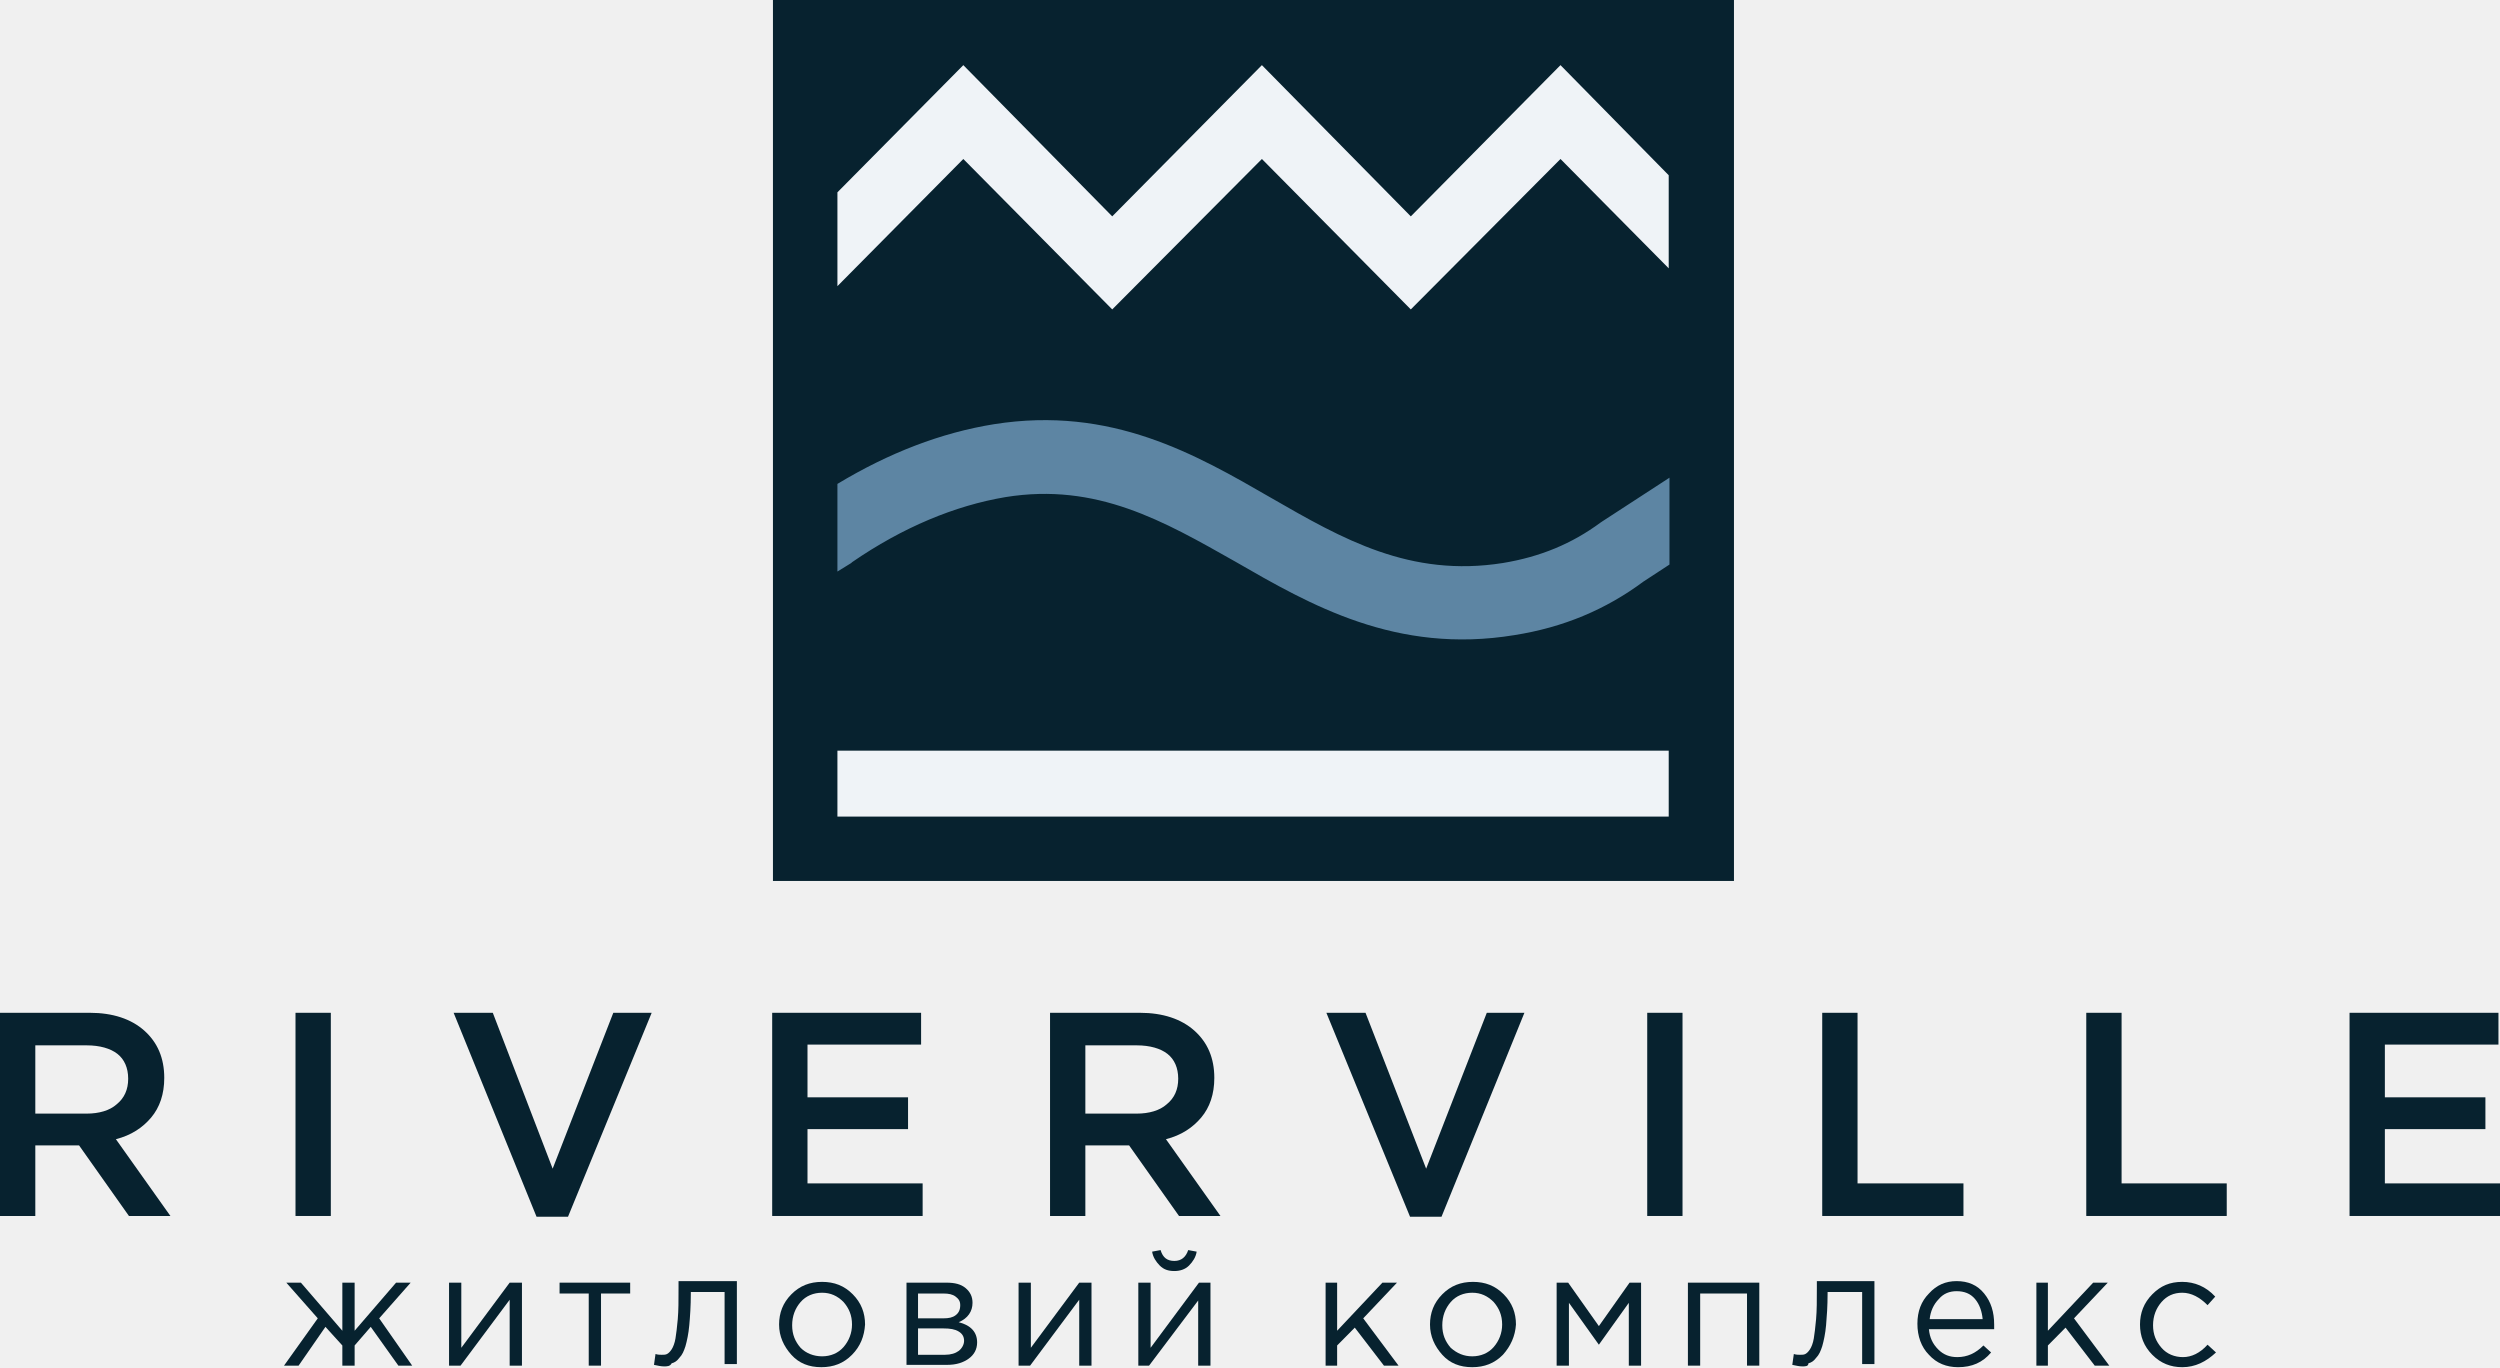
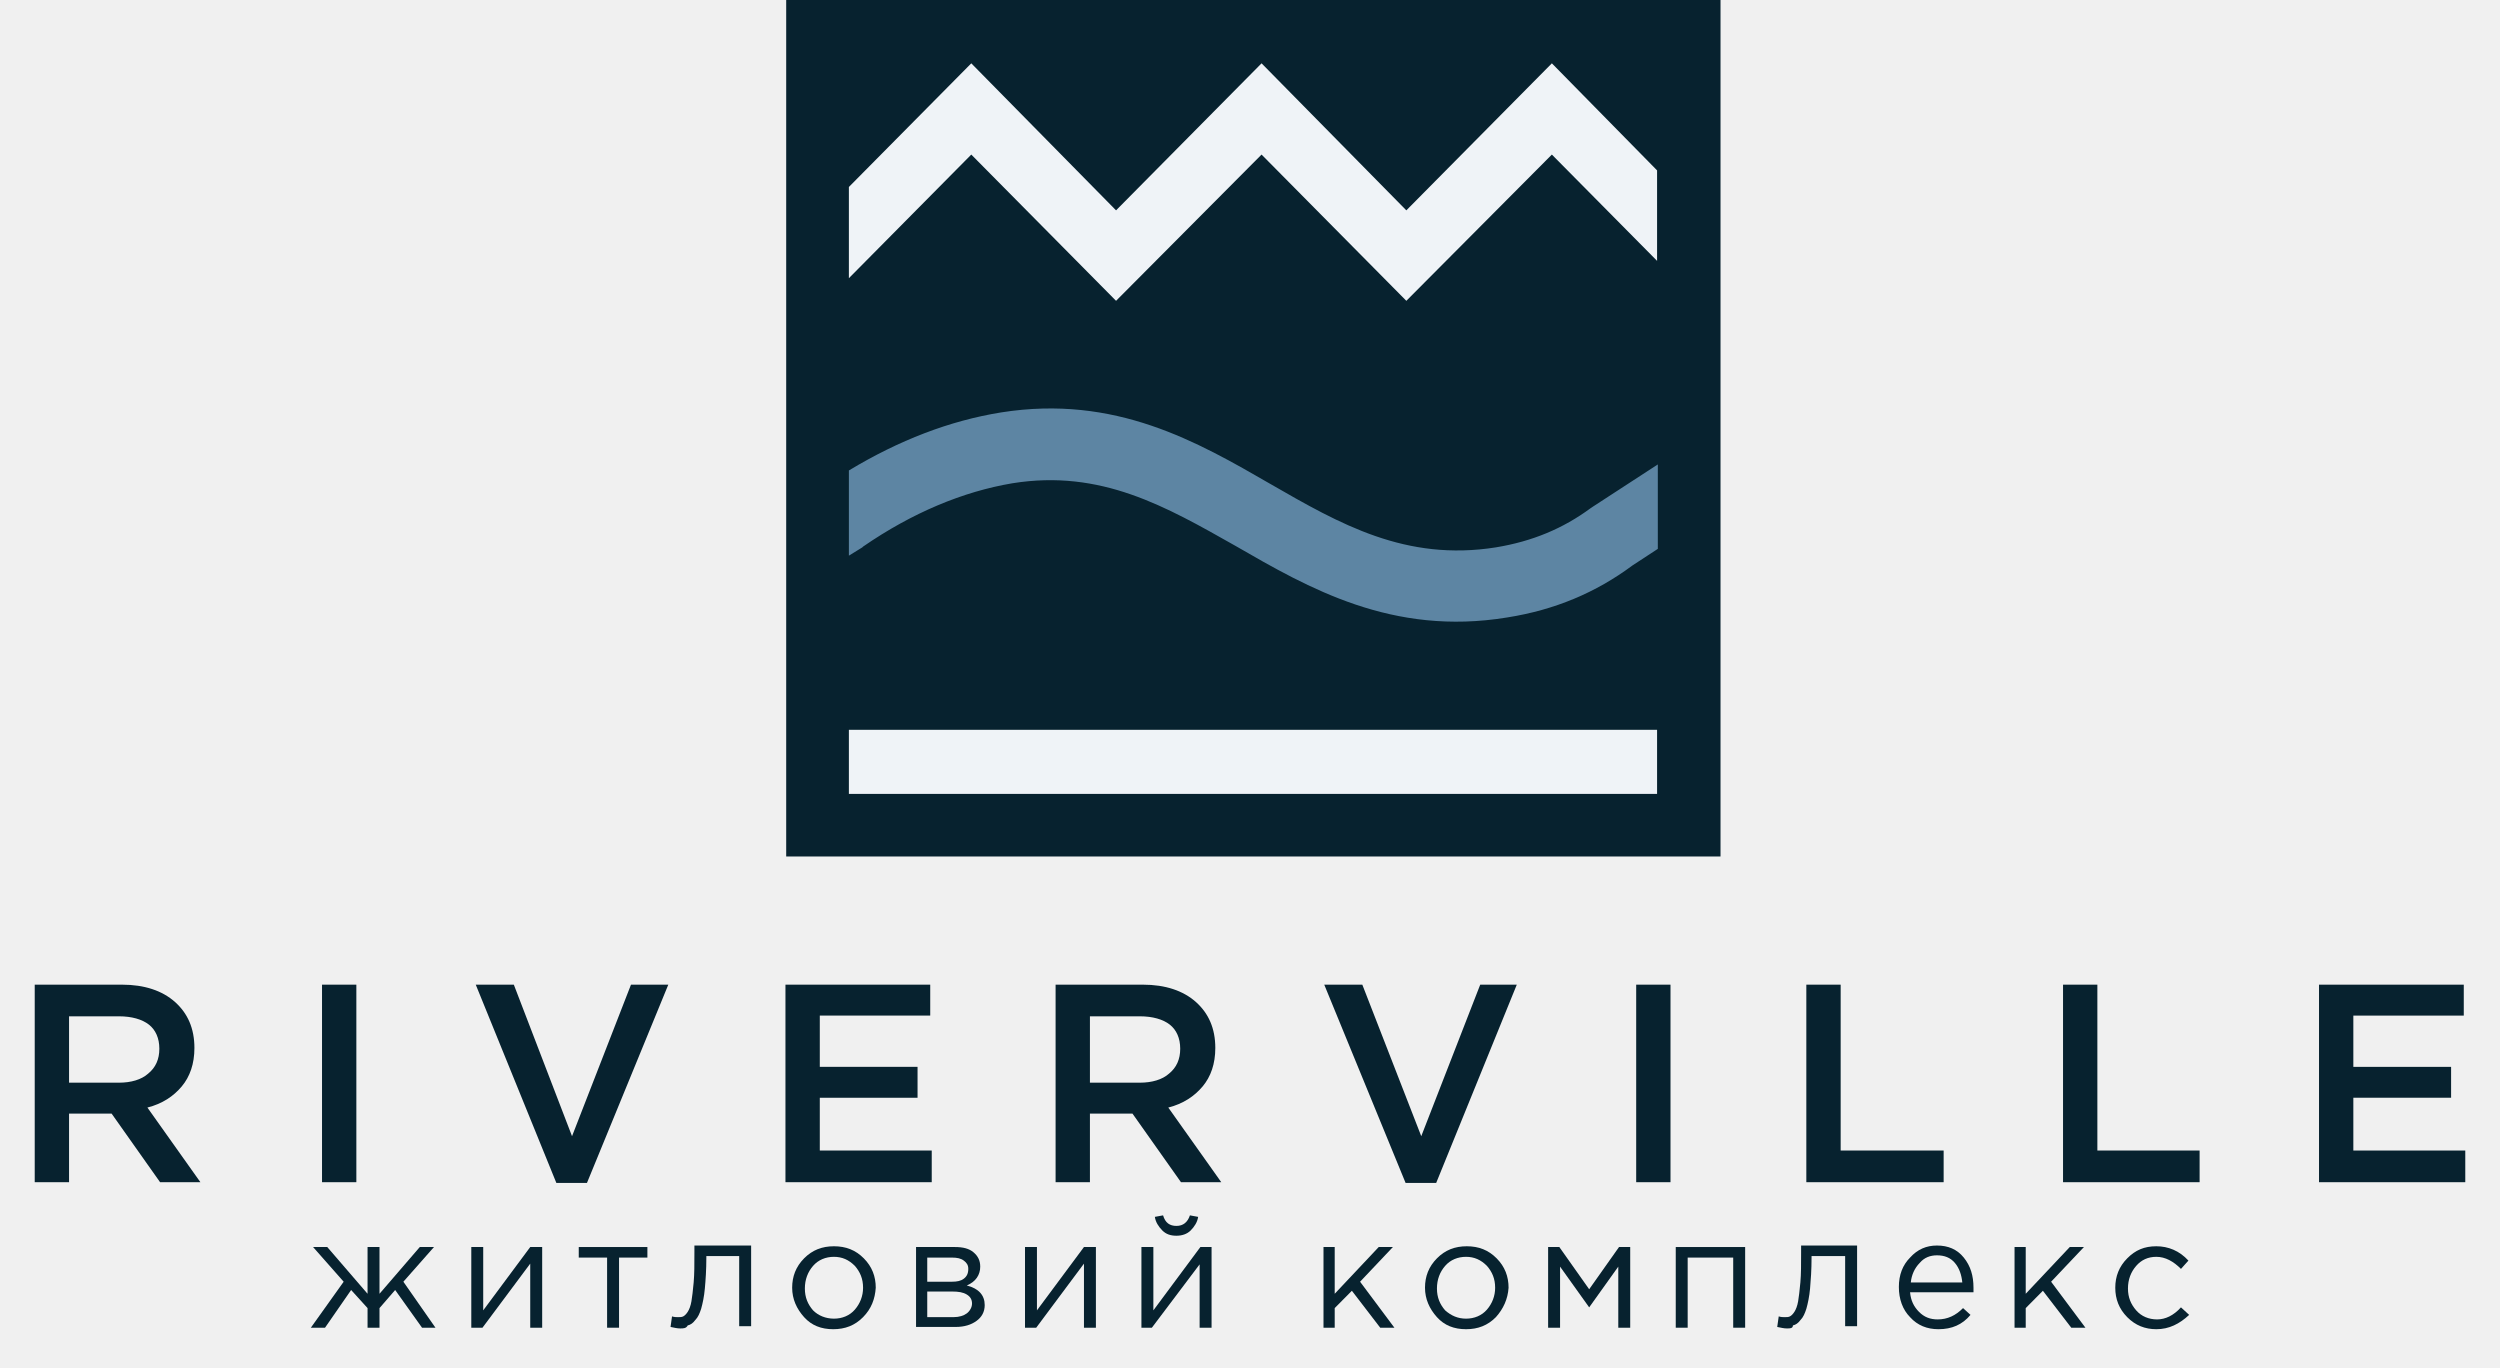
- <svg xmlns="http://www.w3.org/2000/svg" width="128" height="70" viewBox="0 0 128 70" fill="none">
+ <svg xmlns="http://www.w3.org/2000/svg" width="128" height="70" viewBox="0 0 128 72" fill="none">
  <g clip-path="url(#clip0_186_1607)">
    <path d="M88.779 0H39.575V45.105H88.779V0Z" fill="#07222F" />
    <path d="M49.322 8.14L56.946 15.842L64.609 8.14L72.233 15.842L79.897 8.14L85.438 13.738V8.973L79.897 3.335L72.233 11.078L64.609 3.335L56.946 11.078L49.322 3.335L42.876 9.847V14.651L49.322 8.14Z" fill="#EFF3F7" />
    <path d="M85.438 38.434H42.876V41.809H85.438V38.434Z" fill="#EFF3F7" />
    <path d="M43.623 28.786C46.217 26.999 48.889 25.888 51.483 25.451C56.16 24.697 59.579 26.682 63.234 28.747C67.085 30.97 71.487 33.511 77.539 32.518C80.054 32.121 82.216 31.208 84.141 29.779L85.477 28.905V24.458L82.058 26.682L81.94 26.761C80.486 27.833 78.875 28.508 76.949 28.826C72.194 29.58 68.736 27.595 65.081 25.491C61.229 23.267 56.906 20.766 50.894 21.719C48.182 22.155 45.509 23.188 42.876 24.776V29.263L43.584 28.826L43.623 28.786Z" fill="#5D85A3" />
    <path d="M0 62.258V51.855H4.598C5.777 51.855 6.72 52.172 7.388 52.768C8.056 53.364 8.41 54.158 8.41 55.19C8.41 56.024 8.174 56.699 7.742 57.215C7.31 57.731 6.72 58.128 5.934 58.327L8.725 62.258H6.602L4.048 58.644H1.808V62.258H0ZM1.808 57.017H4.441C5.07 57.017 5.62 56.858 5.974 56.54C6.367 56.222 6.563 55.786 6.563 55.23C6.563 54.674 6.367 54.237 6.013 53.959C5.659 53.681 5.109 53.522 4.441 53.522H1.808V57.017Z" fill="#07222F" />
    <path d="M16.938 51.855H15.13V62.258H16.938V51.855Z" fill="#07222F" />
    <path d="M27.471 62.297L23.226 51.855H25.231L28.296 59.836L31.401 51.855H33.366L29.082 62.297H27.471Z" fill="#07222F" />
    <path d="M39.536 62.258V51.855H47.16V53.483H41.344V56.183H46.492V57.811H41.344V60.59H47.239V62.258H39.536Z" fill="#07222F" />
    <path d="M53.762 62.258V51.855H58.361C59.539 51.855 60.483 52.172 61.151 52.768C61.819 53.364 62.173 54.158 62.173 55.19C62.173 56.024 61.937 56.699 61.505 57.215C61.072 57.731 60.483 58.128 59.697 58.327L62.487 62.258H60.365L57.81 58.644H55.57V62.258H53.762ZM55.57 57.017H58.203C58.832 57.017 59.382 56.858 59.736 56.54C60.129 56.222 60.325 55.786 60.325 55.23C60.325 54.674 60.129 54.237 59.775 53.959C59.422 53.681 58.871 53.522 58.203 53.522H55.57V57.017Z" fill="#07222F" />
    <path d="M72.194 62.297L67.91 51.855H69.915L73.019 59.836L76.124 51.855H78.05L73.805 62.297H72.194Z" fill="#07222F" />
    <path d="M86.145 51.855H84.338V62.258H86.145V51.855Z" fill="#07222F" />
    <path d="M93.298 62.258V51.855H95.106V60.59H100.529V62.258H93.298Z" fill="#07222F" />
    <path d="M106.817 62.258V51.855H108.625V60.59H114.009V62.258H106.817Z" fill="#07222F" />
    <path d="M120.297 62.258V51.855H127.921V53.483H122.105V56.183H127.253V57.811H122.105V60.59H128V62.258H120.297Z" fill="#07222F" />
    <path d="M14.541 69.921L16.27 67.499L14.659 65.672H15.406L17.528 68.134V65.672H18.157V68.134L20.279 65.672H21.026L19.414 67.499L21.104 69.921H20.397L18.982 67.935L18.157 68.888V69.921H17.528V68.888L16.663 67.935L15.288 69.921H14.541Z" fill="#07222F" />
    <path d="M22.991 69.921V65.672H23.619V69.007L26.095 65.672H26.724V69.921H26.095V66.546L23.58 69.921H22.991Z" fill="#07222F" />
    <path d="M30.143 69.921V66.228H28.65V65.672H32.265V66.228H30.772V69.921H30.143Z" fill="#07222F" />
    <path d="M33.995 69.96C33.837 69.96 33.68 69.921 33.484 69.881L33.562 69.325C33.68 69.365 33.798 69.365 33.877 69.365C33.995 69.365 34.073 69.365 34.152 69.325C34.23 69.285 34.309 69.206 34.388 69.087C34.466 68.968 34.545 68.769 34.584 68.531C34.623 68.293 34.663 67.975 34.702 67.538C34.741 67.102 34.741 66.585 34.741 65.95V65.593H37.728V69.841H37.099V66.149H35.37V66.228C35.37 66.863 35.331 67.419 35.291 67.856C35.252 68.293 35.173 68.65 35.095 68.928C35.016 69.166 34.938 69.365 34.781 69.523C34.663 69.682 34.545 69.762 34.388 69.802C34.309 69.96 34.152 69.96 33.995 69.96Z" fill="#07222F" />
    <path d="M43.623 69.365C43.191 69.802 42.68 70 42.051 70C41.422 70 40.911 69.802 40.518 69.365C40.125 68.928 39.889 68.412 39.889 67.816C39.889 67.221 40.086 66.704 40.518 66.268C40.951 65.831 41.462 65.632 42.09 65.632C42.719 65.632 43.23 65.831 43.662 66.268C44.095 66.704 44.291 67.221 44.291 67.816C44.252 68.412 44.055 68.928 43.623 69.365ZM42.09 69.444C42.523 69.444 42.916 69.285 43.191 68.968C43.466 68.65 43.623 68.253 43.623 67.816C43.623 67.34 43.466 66.982 43.191 66.665C42.876 66.347 42.523 66.188 42.09 66.188C41.658 66.188 41.265 66.347 40.99 66.665C40.715 66.982 40.558 67.379 40.558 67.856C40.558 68.332 40.715 68.69 40.99 69.007C41.265 69.285 41.658 69.444 42.09 69.444Z" fill="#07222F" />
    <path d="M46.413 69.921V65.672H48.457C48.889 65.672 49.204 65.752 49.439 65.95C49.675 66.149 49.793 66.387 49.793 66.704C49.793 67.141 49.557 67.499 49.086 67.697C49.715 67.856 50.029 68.213 50.029 68.729C50.029 69.087 49.872 69.365 49.597 69.563C49.322 69.762 48.968 69.881 48.496 69.881H46.413V69.921ZM47.003 67.499H48.3C48.575 67.499 48.771 67.459 48.928 67.34C49.086 67.221 49.164 67.062 49.164 66.824C49.164 66.625 49.086 66.506 48.928 66.387C48.771 66.268 48.575 66.228 48.3 66.228H47.003V67.499ZM47.003 69.365H48.378C48.693 69.365 48.928 69.285 49.086 69.166C49.243 69.047 49.361 68.849 49.361 68.65C49.361 68.451 49.282 68.293 49.086 68.174C48.889 68.055 48.653 68.015 48.3 68.015H47.003V69.365Z" fill="#07222F" />
    <path d="M52.151 69.921V65.672H52.78V69.007L55.256 65.672H55.885V69.921H55.256V66.546L52.741 69.921H52.151Z" fill="#07222F" />
    <path d="M58.282 69.921V65.672H58.911V69.007L61.387 65.672H61.976V69.921H61.347V66.585L58.832 69.921H58.282ZM60.876 64.799C60.679 64.997 60.404 65.077 60.129 65.077C59.815 65.077 59.579 64.997 59.382 64.799C59.186 64.6 59.029 64.362 58.989 64.084L59.422 64.004C59.539 64.402 59.775 64.56 60.129 64.56C60.483 64.56 60.718 64.362 60.836 64.004L61.269 64.084C61.229 64.362 61.072 64.6 60.876 64.799Z" fill="#07222F" />
    <path d="M67.871 69.921V65.672H68.461V68.134L70.779 65.672H71.526L69.797 67.499L71.605 69.921H70.858L69.365 67.975L68.461 68.888V69.921H67.871Z" fill="#07222F" />
    <path d="M76.949 69.365C76.517 69.802 76.006 70 75.377 70C74.749 70 74.238 69.802 73.845 69.365C73.452 68.928 73.216 68.412 73.216 67.816C73.216 67.221 73.412 66.704 73.845 66.268C74.277 65.831 74.788 65.632 75.417 65.632C76.045 65.632 76.556 65.831 76.989 66.268C77.421 66.704 77.617 67.221 77.617 67.816C77.578 68.412 77.342 68.928 76.949 69.365ZM75.377 69.444C75.81 69.444 76.203 69.285 76.478 68.968C76.753 68.65 76.91 68.253 76.91 67.816C76.91 67.34 76.753 66.982 76.478 66.665C76.163 66.347 75.81 66.188 75.377 66.188C74.945 66.188 74.552 66.347 74.277 66.665C74.002 66.982 73.845 67.379 73.845 67.856C73.845 68.332 74.002 68.69 74.277 69.007C74.591 69.285 74.945 69.444 75.377 69.444Z" fill="#07222F" />
    <path d="M79.7 69.921V65.672H80.29L81.862 67.896L83.434 65.672H84.023V69.921H83.395V66.704L81.862 68.849L80.329 66.704V69.921H79.7Z" fill="#07222F" />
    <path d="M86.421 69.921V65.672H90.076V69.921H89.447V66.228H87.049V69.921H86.421Z" fill="#07222F" />
    <path d="M92.276 69.96C92.119 69.96 91.962 69.921 91.765 69.881L91.844 69.325C91.962 69.365 92.08 69.365 92.158 69.365C92.276 69.365 92.355 69.365 92.433 69.325C92.512 69.285 92.591 69.206 92.669 69.087C92.748 68.968 92.826 68.769 92.866 68.531C92.905 68.293 92.944 67.975 92.984 67.538C93.023 67.102 93.023 66.585 93.023 65.95V65.593H95.971V69.841H95.342V66.149H93.573V66.228C93.573 66.863 93.534 67.419 93.495 67.856C93.455 68.293 93.377 68.65 93.298 68.928C93.219 69.166 93.141 69.365 92.984 69.523C92.866 69.682 92.748 69.762 92.591 69.802C92.591 69.96 92.433 69.96 92.276 69.96Z" fill="#07222F" />
    <path d="M100.254 70C99.665 70 99.154 69.802 98.761 69.365C98.368 68.968 98.171 68.412 98.171 67.776C98.171 67.141 98.368 66.625 98.761 66.228C99.154 65.791 99.625 65.593 100.176 65.593C100.765 65.593 101.237 65.791 101.59 66.228C101.944 66.665 102.101 67.181 102.101 67.816C102.101 67.896 102.101 67.975 102.101 68.055H98.761C98.8 68.491 98.957 68.809 99.232 69.087C99.507 69.365 99.822 69.484 100.215 69.484C100.726 69.484 101.158 69.285 101.551 68.888L101.944 69.246C101.512 69.762 100.962 70 100.254 70ZM98.8 67.538H101.512C101.473 67.141 101.355 66.784 101.119 66.506C100.883 66.228 100.569 66.109 100.176 66.109C99.822 66.109 99.507 66.228 99.272 66.506C98.997 66.784 98.839 67.141 98.8 67.538Z" fill="#07222F" />
    <path d="M104.263 69.921V65.672H104.852V68.134L107.171 65.672H107.918L106.189 67.499L107.996 69.921H107.25L105.756 67.975L104.852 68.888V69.921H104.263Z" fill="#07222F" />
    <path d="M111.73 70C111.14 70 110.629 69.802 110.197 69.365C109.765 68.928 109.568 68.412 109.568 67.816C109.568 67.221 109.765 66.704 110.197 66.268C110.629 65.831 111.101 65.632 111.73 65.632C112.359 65.632 112.948 65.871 113.42 66.387L113.027 66.824C112.634 66.427 112.201 66.188 111.73 66.188C111.298 66.188 110.944 66.347 110.669 66.665C110.394 66.982 110.236 67.379 110.236 67.856C110.236 68.332 110.394 68.69 110.669 69.007C110.944 69.325 111.337 69.484 111.769 69.484C112.201 69.484 112.634 69.285 113.027 68.849L113.459 69.246C112.948 69.722 112.398 70 111.73 70Z" fill="#07222F" />
  </g>
  <defs>
    <clipPath id="clip0_186_1607">
      <rect width="128" height="70" fill="white" />
    </clipPath>
  </defs>
</svg>
